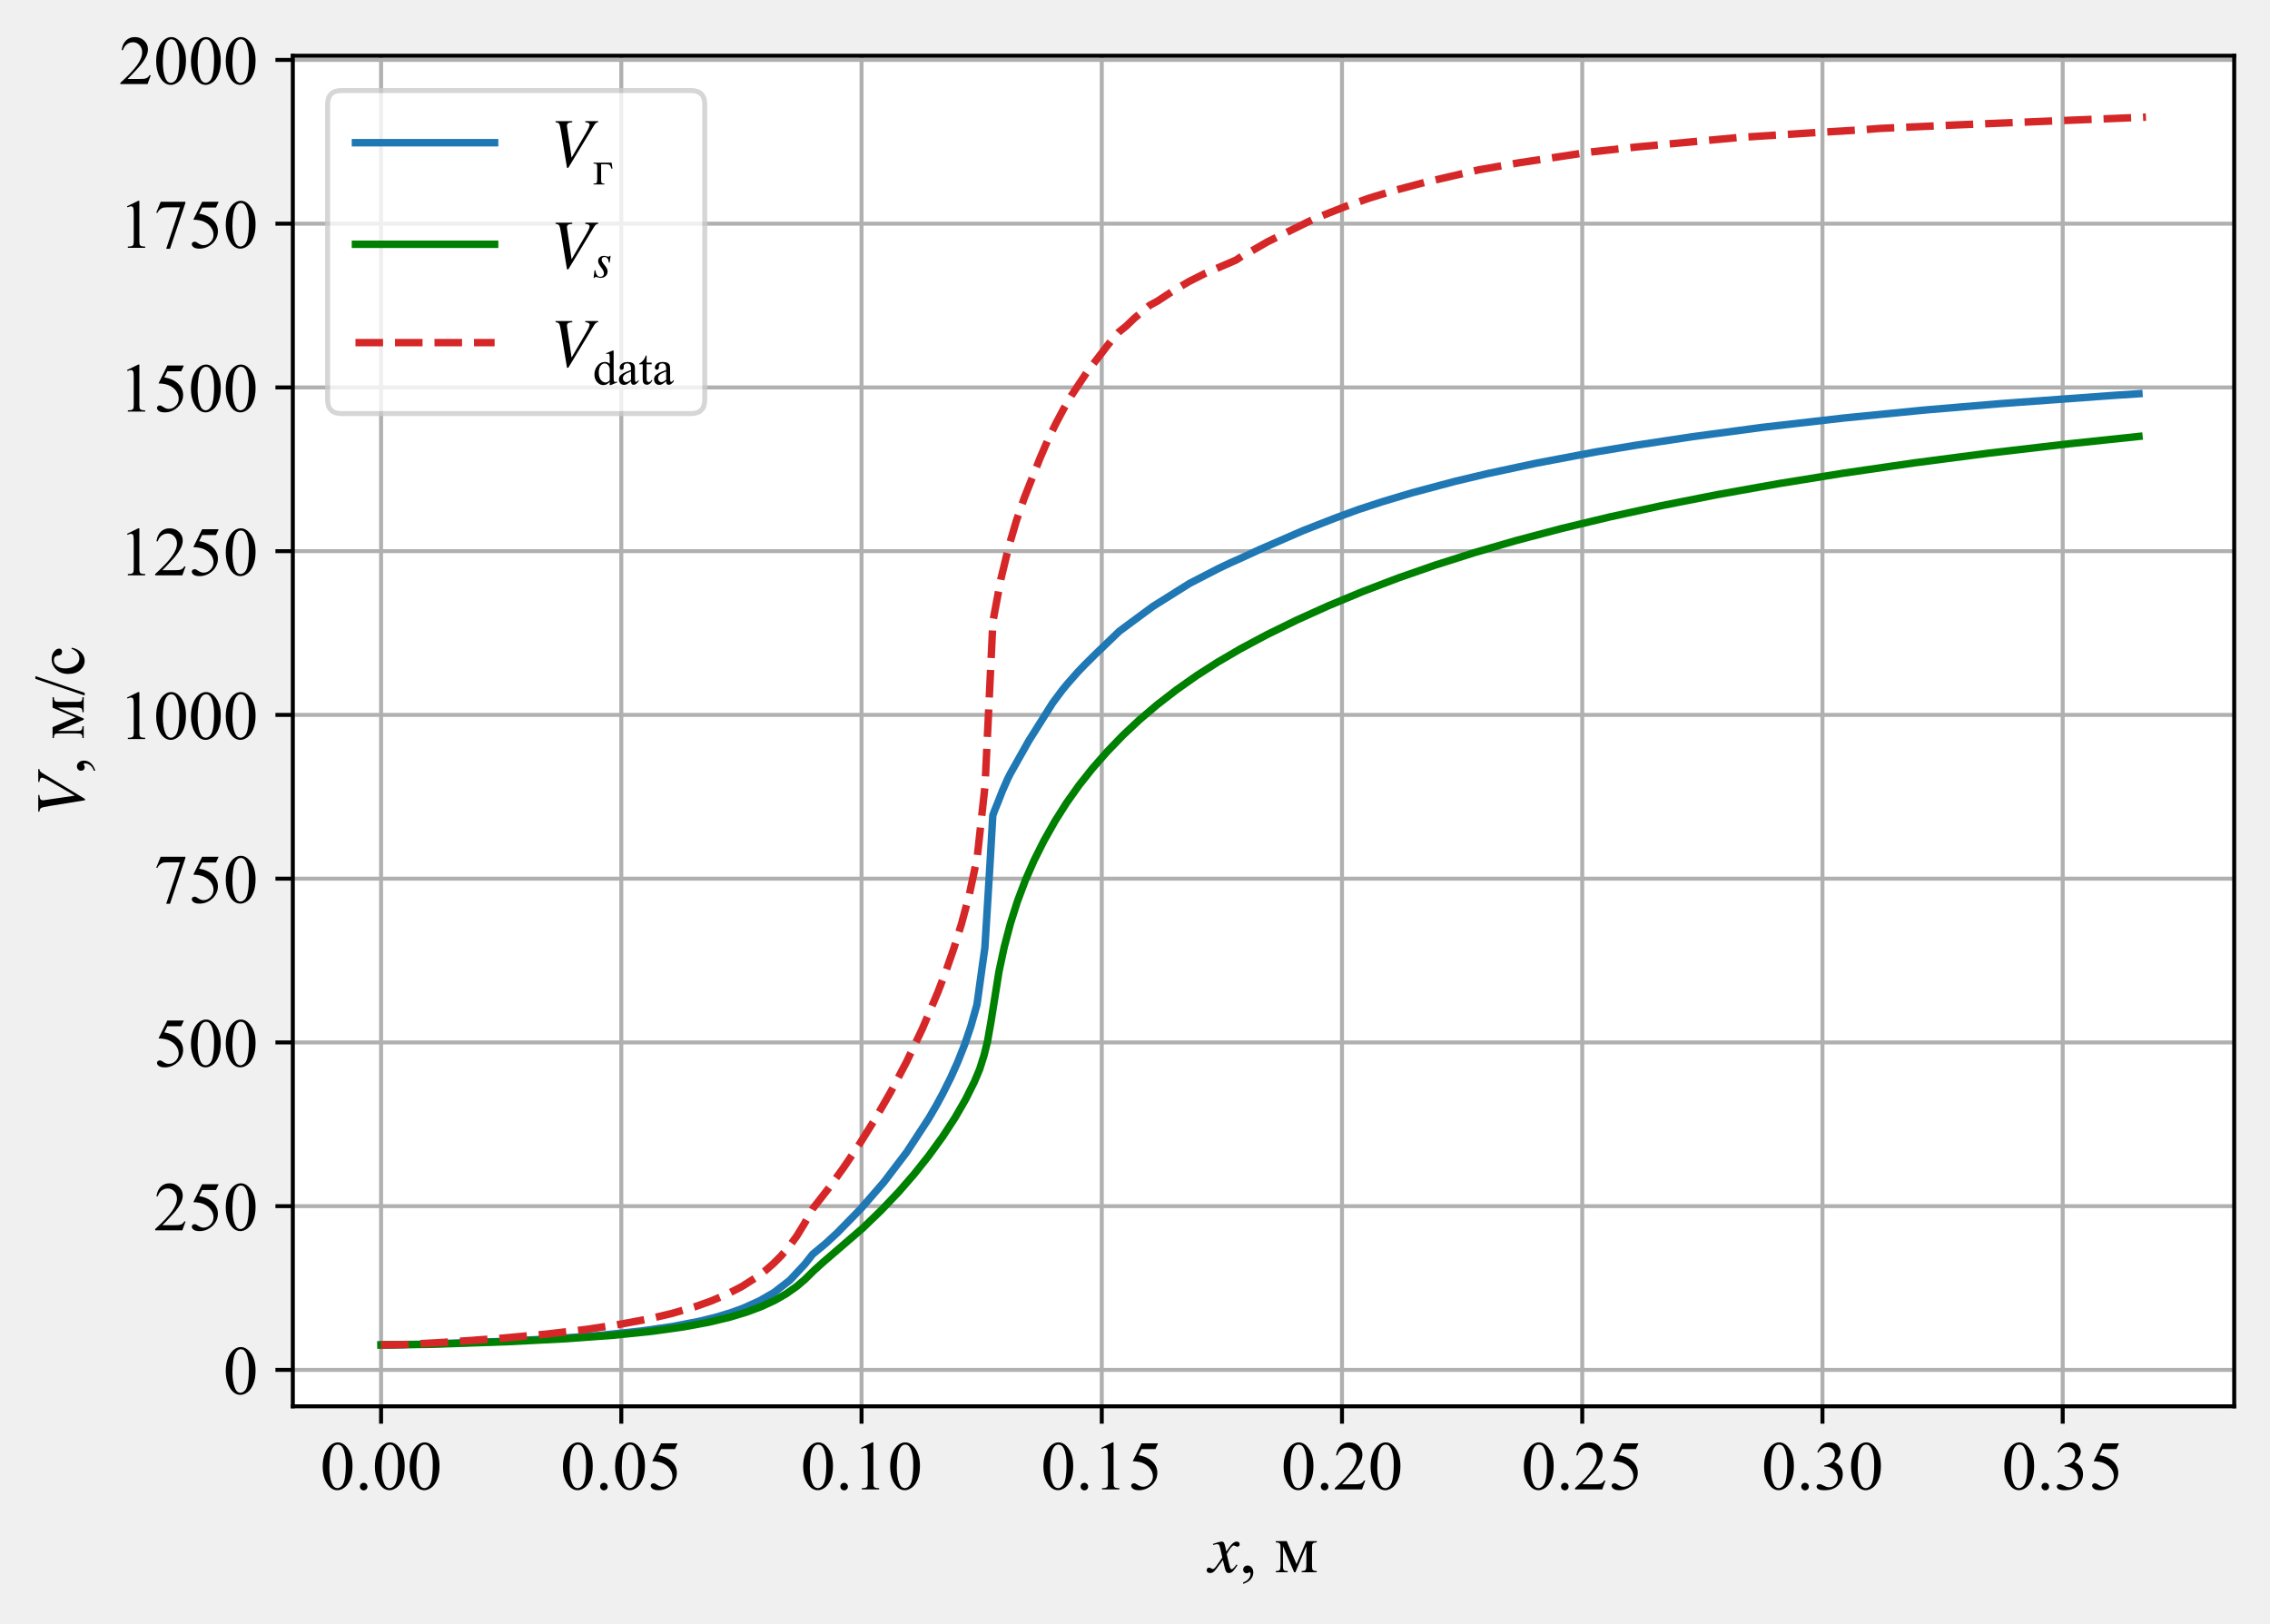
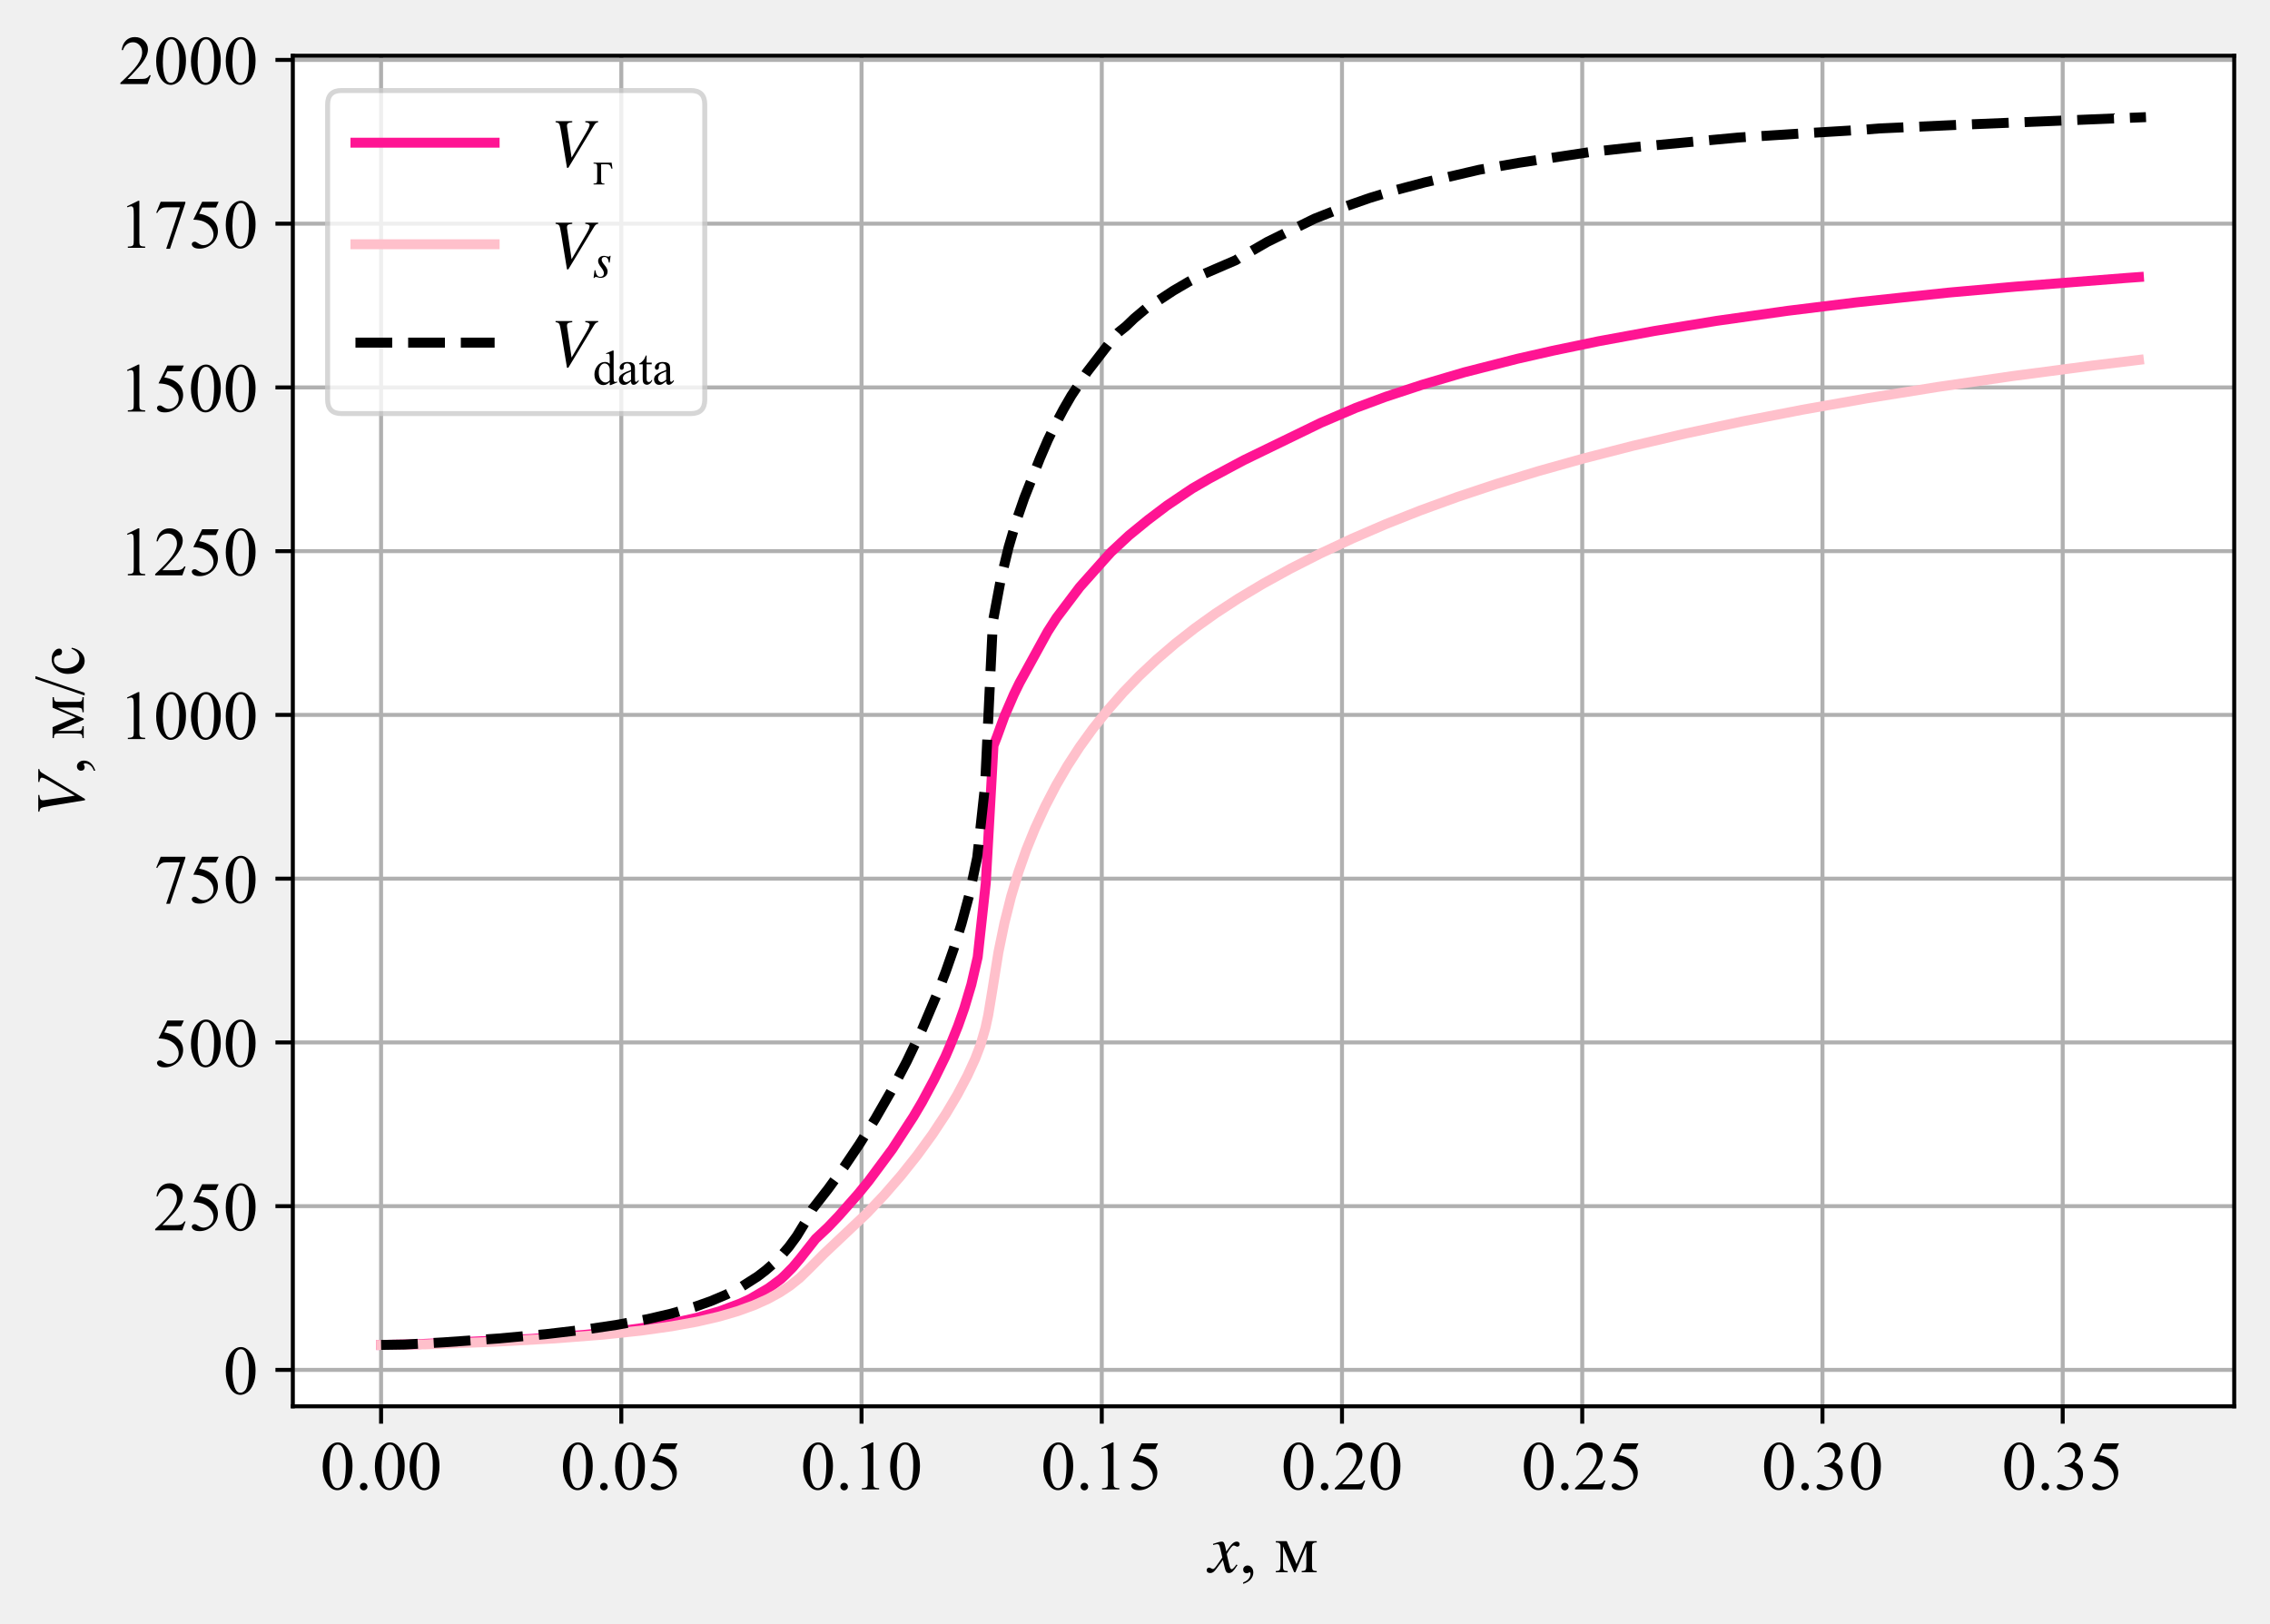
<svg xmlns="http://www.w3.org/2000/svg" xmlns:xlink="http://www.w3.org/1999/xlink" width="456.716pt" height="326.65pt" viewBox="0 0 456.716 326.65" version="1.1">
  <defs>
    <style type="text/css">*{stroke-linejoin: round; stroke-linecap: butt}</style>
  </defs>
  <g id="figure_1">
    <g id="patch_1">
      <path d="M 0 326.65  L 456.716 326.65  L 456.716 0  L 0 0  L 0 326.65  z " style="fill: none" />
    </g>
    <g id="axes_1">
      <g id="patch_2">
        <path d="M 58.916 283.018  L 449.516 283.018  L 449.516 11.218  L 58.916 11.218  z " style="fill: #ffffff" />
      </g>
      <g id="matplotlib.axis_1">
        <g id="xtick_1">
          <g id="line2d_1">
-             <path d="M 76.67 283.018  L 76.67 11.218  " clip-path="url(#p267c240b7f)" style="fill: none; stroke: #b0b0b0; stroke-width: 0.8; stroke-linecap: square" />
+             <path d="M 76.67 283.018  L 76.67 11.218  " clip-path="url(#pcb9aa5aad9)" style="fill: none; stroke: #b0b0b0; stroke-width: 0.8; stroke-linecap: square" />
          </g>
          <g id="line2d_2">
            <defs>
-               <path id="m74c74d6ddd" d="M 0 0  L 0 3.5  " style="stroke: #000000; stroke-width: 0.8" />
-             </defs>
-             <g>
-               <use xlink:href="#m74c74d6ddd" x="76.67" y="283.018" style="stroke: #000000; stroke-width: 0.8" />
+               <path id="m7b0ab61550" d="M 0 0  L 0 3.5  " style="stroke: #000000; stroke-width: 0.8" />
+             </defs>
+             <g>
+               <use xlink:href="#m7b0ab61550" x="76.67" y="283.018" style="stroke: #000000; stroke-width: 0.8" />
            </g>
          </g>
          <g id="text_1">
            <g transform="translate(64.42048 299.7397)scale(0.14 -0.14)">
              <defs>
                <path id="TimesNewRomanPSMT-30" d="M 231 2094  Q 231 2819 450 3342  Q 669 3866 1031 4122  Q 1313 4325 1613 4325  Q 2100 4325 2488 3828  Q 2972 3213 2972 2159  Q 2972 1422 2759 906  Q 2547 391 2217 158  Q 1888 -75 1581 -75  Q 975 -75 572 641  Q 231 1244 231 2094  z M 844 2016  Q 844 1141 1059 588  Q 1238 122 1591 122  Q 1759 122 1940 273  Q 2122 425 2216 781  Q 2359 1319 2359 2297  Q 2359 3022 2209 3506  Q 2097 3866 1919 4016  Q 1791 4119 1609 4119  Q 1397 4119 1231 3928  Q 1006 3669 925 3112  Q 844 2556 844 2016  z " transform="scale(0.015625)" />
                <path id="TimesNewRomanPSMT-2e" d="M 800 606  Q 947 606 1047 504  Q 1147 403 1147 259  Q 1147 116 1045 14  Q 944 -88 800 -88  Q 656 -88 554 14  Q 453 116 453 259  Q 453 406 554 506  Q 656 606 800 606  z " transform="scale(0.015625)" />
              </defs>
              <use xlink:href="#TimesNewRomanPSMT-30" />
              <use xlink:href="#TimesNewRomanPSMT-2e" x="50" />
              <use xlink:href="#TimesNewRomanPSMT-30" x="75" />
              <use xlink:href="#TimesNewRomanPSMT-30" x="125" />
            </g>
          </g>
        </g>
        <g id="xtick_2">
          <g id="line2d_3">
-             <path d="M 125.004 283.018  L 125.004 11.218  " clip-path="url(#p267c240b7f)" style="fill: none; stroke: #b0b0b0; stroke-width: 0.8; stroke-linecap: square" />
+             <path d="M 125.004 283.018  L 125.004 11.218  " clip-path="url(#pcb9aa5aad9)" style="fill: none; stroke: #b0b0b0; stroke-width: 0.8; stroke-linecap: square" />
          </g>
          <g id="line2d_4">
            <g>
-               <use xlink:href="#m74c74d6ddd" x="125.004" y="283.018" style="stroke: #000000; stroke-width: 0.8" />
+               <use xlink:href="#m7b0ab61550" x="125.004" y="283.018" style="stroke: #000000; stroke-width: 0.8" />
            </g>
          </g>
          <g id="text_2">
            <g transform="translate(112.7545 299.7397)scale(0.14 -0.14)">
              <defs>
                <path id="TimesNewRomanPSMT-35" d="M 2778 4238  L 2534 3706  L 1259 3706  L 981 3138  Q 1809 3016 2294 2522  Q 2709 2097 2709 1522  Q 2709 1188 2573 903  Q 2438 619 2231 419  Q 2025 219 1772 97  Q 1413 -75 1034 -75  Q 653 -75 479 54  Q 306 184 306 341  Q 306 428 378 495  Q 450 563 559 563  Q 641 563 702 538  Q 763 513 909 409  Q 1144 247 1384 247  Q 1750 247 2026 523  Q 2303 800 2303 1197  Q 2303 1581 2056 1914  Q 1809 2247 1375 2428  Q 1034 2569 447 2591  L 1259 4238  L 2778 4238  z " transform="scale(0.015625)" />
              </defs>
              <use xlink:href="#TimesNewRomanPSMT-30" />
              <use xlink:href="#TimesNewRomanPSMT-2e" x="50" />
              <use xlink:href="#TimesNewRomanPSMT-30" x="75" />
              <use xlink:href="#TimesNewRomanPSMT-35" x="125" />
            </g>
          </g>
        </g>
        <g id="xtick_3">
          <g id="line2d_5">
-             <path d="M 173.338 283.018  L 173.338 11.218  " clip-path="url(#p267c240b7f)" style="fill: none; stroke: #b0b0b0; stroke-width: 0.8; stroke-linecap: square" />
+             <path d="M 173.338 283.018  L 173.338 11.218  " clip-path="url(#pcb9aa5aad9)" style="fill: none; stroke: #b0b0b0; stroke-width: 0.8; stroke-linecap: square" />
          </g>
          <g id="line2d_6">
            <g>
-               <use xlink:href="#m74c74d6ddd" x="173.338" y="283.018" style="stroke: #000000; stroke-width: 0.8" />
+               <use xlink:href="#m7b0ab61550" x="173.338" y="283.018" style="stroke: #000000; stroke-width: 0.8" />
            </g>
          </g>
          <g id="text_3">
            <g transform="translate(161.0885 299.7397)scale(0.14 -0.14)">
              <defs>
                <path id="TimesNewRomanPSMT-31" d="M 750 3822  L 1781 4325  L 1884 4325  L 1884 747  Q 1884 391 1914 303  Q 1944 216 2037 169  Q 2131 122 2419 116  L 2419 0  L 825 0  L 825 116  Q 1125 122 1212 167  Q 1300 213 1334 289  Q 1369 366 1369 747  L 1369 3034  Q 1369 3497 1338 3628  Q 1316 3728 1258 3775  Q 1200 3822 1119 3822  Q 1003 3822 797 3725  L 750 3822  z " transform="scale(0.015625)" />
              </defs>
              <use xlink:href="#TimesNewRomanPSMT-30" />
              <use xlink:href="#TimesNewRomanPSMT-2e" x="50" />
              <use xlink:href="#TimesNewRomanPSMT-31" x="75" />
              <use xlink:href="#TimesNewRomanPSMT-30" x="125" />
            </g>
          </g>
        </g>
        <g id="xtick_4">
          <g id="line2d_7">
-             <path d="M 221.672 283.018  L 221.672 11.218  " clip-path="url(#p267c240b7f)" style="fill: none; stroke: #b0b0b0; stroke-width: 0.8; stroke-linecap: square" />
+             <path d="M 221.672 283.018  L 221.672 11.218  " clip-path="url(#pcb9aa5aad9)" style="fill: none; stroke: #b0b0b0; stroke-width: 0.8; stroke-linecap: square" />
          </g>
          <g id="line2d_8">
            <g>
-               <use xlink:href="#m74c74d6ddd" x="221.672" y="283.018" style="stroke: #000000; stroke-width: 0.8" />
+               <use xlink:href="#m7b0ab61550" x="221.672" y="283.018" style="stroke: #000000; stroke-width: 0.8" />
            </g>
          </g>
          <g id="text_4">
            <g transform="translate(209.4225 299.7397)scale(0.14 -0.14)">
              <use xlink:href="#TimesNewRomanPSMT-30" />
              <use xlink:href="#TimesNewRomanPSMT-2e" x="50" />
              <use xlink:href="#TimesNewRomanPSMT-31" x="75" />
              <use xlink:href="#TimesNewRomanPSMT-35" x="125" />
            </g>
          </g>
        </g>
        <g id="xtick_5">
          <g id="line2d_9">
-             <path d="M 270.006 283.018  L 270.006 11.218  " clip-path="url(#p267c240b7f)" style="fill: none; stroke: #b0b0b0; stroke-width: 0.8; stroke-linecap: square" />
+             <path d="M 270.006 283.018  L 270.006 11.218  " clip-path="url(#pcb9aa5aad9)" style="fill: none; stroke: #b0b0b0; stroke-width: 0.8; stroke-linecap: square" />
          </g>
          <g id="line2d_10">
            <g>
-               <use xlink:href="#m74c74d6ddd" x="270.006" y="283.018" style="stroke: #000000; stroke-width: 0.8" />
+               <use xlink:href="#m7b0ab61550" x="270.006" y="283.018" style="stroke: #000000; stroke-width: 0.8" />
            </g>
          </g>
          <g id="text_5">
            <g transform="translate(257.7565 299.7397)scale(0.14 -0.14)">
              <defs>
                <path id="TimesNewRomanPSMT-32" d="M 2934 816  L 2638 0  L 138 0  L 138 116  Q 1241 1122 1691 1759  Q 2141 2397 2141 2925  Q 2141 3328 1894 3587  Q 1647 3847 1303 3847  Q 991 3847 742 3664  Q 494 3481 375 3128  L 259 3128  Q 338 3706 661 4015  Q 984 4325 1469 4325  Q 1984 4325 2329 3994  Q 2675 3663 2675 3213  Q 2675 2891 2525 2569  Q 2294 2063 1775 1497  Q 997 647 803 472  L 1909 472  Q 2247 472 2383 497  Q 2519 522 2628 598  Q 2738 675 2819 816  L 2934 816  z " transform="scale(0.015625)" />
              </defs>
              <use xlink:href="#TimesNewRomanPSMT-30" />
              <use xlink:href="#TimesNewRomanPSMT-2e" x="50" />
              <use xlink:href="#TimesNewRomanPSMT-32" x="75" />
              <use xlink:href="#TimesNewRomanPSMT-30" x="125" />
            </g>
          </g>
        </g>
        <g id="xtick_6">
          <g id="line2d_11">
-             <path d="M 318.34 283.018  L 318.34 11.218  " clip-path="url(#p267c240b7f)" style="fill: none; stroke: #b0b0b0; stroke-width: 0.8; stroke-linecap: square" />
+             <path d="M 318.34 283.018  L 318.34 11.218  " clip-path="url(#pcb9aa5aad9)" style="fill: none; stroke: #b0b0b0; stroke-width: 0.8; stroke-linecap: square" />
          </g>
          <g id="line2d_12">
            <g>
-               <use xlink:href="#m74c74d6ddd" x="318.34" y="283.018" style="stroke: #000000; stroke-width: 0.8" />
+               <use xlink:href="#m7b0ab61550" x="318.34" y="283.018" style="stroke: #000000; stroke-width: 0.8" />
            </g>
          </g>
          <g id="text_6">
            <g transform="translate(306.0905 299.7397)scale(0.14 -0.14)">
              <use xlink:href="#TimesNewRomanPSMT-30" />
              <use xlink:href="#TimesNewRomanPSMT-2e" x="50" />
              <use xlink:href="#TimesNewRomanPSMT-32" x="75" />
              <use xlink:href="#TimesNewRomanPSMT-35" x="125" />
            </g>
          </g>
        </g>
        <g id="xtick_7">
          <g id="line2d_13">
-             <path d="M 366.674 283.018  L 366.674 11.218  " clip-path="url(#p267c240b7f)" style="fill: none; stroke: #b0b0b0; stroke-width: 0.8; stroke-linecap: square" />
+             <path d="M 366.674 283.018  L 366.674 11.218  " clip-path="url(#pcb9aa5aad9)" style="fill: none; stroke: #b0b0b0; stroke-width: 0.8; stroke-linecap: square" />
          </g>
          <g id="line2d_14">
            <g>
-               <use xlink:href="#m74c74d6ddd" x="366.674" y="283.018" style="stroke: #000000; stroke-width: 0.8" />
+               <use xlink:href="#m7b0ab61550" x="366.674" y="283.018" style="stroke: #000000; stroke-width: 0.8" />
            </g>
          </g>
          <g id="text_7">
            <g transform="translate(354.4245 299.7397)scale(0.14 -0.14)">
              <defs>
                <path id="TimesNewRomanPSMT-33" d="M 325 3431  Q 506 3859 782 4092  Q 1059 4325 1472 4325  Q 1981 4325 2253 3994  Q 2459 3747 2459 3466  Q 2459 3003 1878 2509  Q 2269 2356 2469 2072  Q 2669 1788 2669 1403  Q 2669 853 2319 450  Q 1863 -75 997 -75  Q 569 -75 414 31  Q 259 138 259 259  Q 259 350 332 419  Q 406 488 509 488  Q 588 488 669 463  Q 722 447 909 348  Q 1097 250 1169 231  Q 1284 197 1416 197  Q 1734 197 1970 444  Q 2206 691 2206 1028  Q 2206 1275 2097 1509  Q 2016 1684 1919 1775  Q 1784 1900 1550 2001  Q 1316 2103 1072 2103  L 972 2103  L 972 2197  Q 1219 2228 1467 2375  Q 1716 2522 1828 2728  Q 1941 2934 1941 3181  Q 1941 3503 1739 3701  Q 1538 3900 1238 3900  Q 753 3900 428 3381  L 325 3431  z " transform="scale(0.015625)" />
              </defs>
              <use xlink:href="#TimesNewRomanPSMT-30" />
              <use xlink:href="#TimesNewRomanPSMT-2e" x="50" />
              <use xlink:href="#TimesNewRomanPSMT-33" x="75" />
              <use xlink:href="#TimesNewRomanPSMT-30" x="125" />
            </g>
          </g>
        </g>
        <g id="xtick_8">
          <g id="line2d_15">
-             <path d="M 415.008 283.018  L 415.008 11.218  " clip-path="url(#p267c240b7f)" style="fill: none; stroke: #b0b0b0; stroke-width: 0.8; stroke-linecap: square" />
+             <path d="M 415.008 283.018  L 415.008 11.218  " clip-path="url(#pcb9aa5aad9)" style="fill: none; stroke: #b0b0b0; stroke-width: 0.8; stroke-linecap: square" />
          </g>
          <g id="line2d_16">
            <g>
-               <use xlink:href="#m74c74d6ddd" x="415.008" y="283.018" style="stroke: #000000; stroke-width: 0.8" />
+               <use xlink:href="#m7b0ab61550" x="415.008" y="283.018" style="stroke: #000000; stroke-width: 0.8" />
            </g>
          </g>
          <g id="text_8">
            <g transform="translate(402.7585 299.7397)scale(0.14 -0.14)">
              <use xlink:href="#TimesNewRomanPSMT-30" />
              <use xlink:href="#TimesNewRomanPSMT-2e" x="50" />
              <use xlink:href="#TimesNewRomanPSMT-33" x="75" />
              <use xlink:href="#TimesNewRomanPSMT-35" x="125" />
            </g>
          </g>
        </g>
        <g id="text_9">
          <g transform="translate(243.1559 316.4557)scale(0.14 -0.14)">
            <defs>
              <path id="STIXGeneral-Italic-78" d="M 1555 2272  L 1632 1907  Q 1971 2426 2179 2624  Q 2387 2822 2598 2822  Q 2714 2822 2787 2755  Q 2861 2688 2861 2585  Q 2861 2483 2800 2419  Q 2739 2355 2643 2355  Q 2586 2355 2490 2409  Q 2394 2464 2310 2464  Q 2125 2464 1683 1690  Q 1683 1606 1734 1402  L 1939 544  Q 2003 282 2131 282  Q 2234 282 2432 538  Q 2451 563 2476 598  Q 2502 634 2521 662  Q 2541 691 2566 717  L 2662 659  Q 2387 230 2227 80  Q 2067 -70 1882 -70  Q 1728 -70 1645 26  Q 1562 122 1504 365  L 1318 1126  L 755 365  Q 557 96 432 13  Q 307 -70 147 -70  Q 0 -70 -86 0  Q -173 70 -173 198  Q -173 294 -112 361  Q -51 429 45 429  Q 122 429 250 358  Q 346 301 416 301  Q 525 301 742 614  L 1267 1357  L 1088 2150  Q 1024 2432 969 2509  Q 915 2586 794 2586  Q 717 2586 544 2541  L 429 2509  L 410 2611  L 480 2637  Q 992 2822 1229 2822  Q 1350 2822 1420 2707  Q 1491 2592 1555 2272  z " transform="scale(0.015625)" />
              <path id="TimesNewRomanPSMT-2c" d="M 344 -1066  L 344 -928  Q 666 -822 842 -598  Q 1019 -375 1019 -125  Q 1019 -66 991 -25  Q 969 3 947 3  Q 913 3 797 -59  Q 741 -88 678 -88  Q 525 -88 434 3  Q 344 94 344 253  Q 344 406 461 515  Q 578 625 747 625  Q 953 625 1114 445  Q 1275 266 1275 -31  Q 1275 -353 1051 -629  Q 828 -906 344 -1066  z " transform="scale(0.015625)" />
              <path id="TimesNewRomanPSMT-20" transform="scale(0.015625)" />
              <path id="TimesNewRomanPSMT-43c" d="M 2050 747  L 2944 2863  L 3909 2863  L 3909 2744  Q 3697 2744 3626 2701  Q 3556 2659 3515 2596  Q 3475 2534 3475 2191  L 3475 672  Q 3475 375 3504 289  Q 3534 203 3626 159  Q 3719 116 3909 116  L 3909 0  L 2525 0  L 2525 116  Q 2781 116 2868 211  Q 2956 306 2956 672  L 2956 2394  L 1944 0  L 1834 0  L 803 2394  L 803 672  Q 803 375 834 289  Q 866 203 956 159  Q 1047 116 1238 116  L 1238 0  L 144 0  L 144 116  Q 422 116 500 217  Q 578 319 578 672  L 578 2191  Q 578 2525 543 2586  Q 509 2647 437 2695  Q 366 2744 144 2744  L 144 2863  L 1150 2863  L 2050 747  z " transform="scale(0.015625)" />
            </defs>
            <use xlink:href="#STIXGeneral-Italic-78" transform="translate(0 0.265625)" />
            <use xlink:href="#TimesNewRomanPSMT-2c" transform="translate(44.39999 0.265625)" />
            <use xlink:href="#TimesNewRomanPSMT-20" transform="translate(69.39999 0.265625)" />
            <use xlink:href="#TimesNewRomanPSMT-43c" transform="translate(94.39999 0.265625)" />
          </g>
        </g>
      </g>
      <g id="matplotlib.axis_2">
        <g id="ytick_1">
          <g id="line2d_17">
-             <path d="M 58.916 275.689  L 449.516 275.689  " clip-path="url(#p267c240b7f)" style="fill: none; stroke: #b0b0b0; stroke-width: 0.8; stroke-linecap: square" />
+             <path d="M 58.916 275.689  L 449.516 275.689  " clip-path="url(#pcb9aa5aad9)" style="fill: none; stroke: #b0b0b0; stroke-width: 0.8; stroke-linecap: square" />
          </g>
          <g id="line2d_18">
            <defs>
-               <path id="md7ab4c44ca" d="M 0 0  L -3.5 0  " style="stroke: #000000; stroke-width: 0.8" />
-             </defs>
-             <g>
-               <use xlink:href="#md7ab4c44ca" x="58.916" y="275.689" style="stroke: #000000; stroke-width: 0.8" />
+               <path id="m62d04f4d00" d="M 0 0  L -3.5 0  " style="stroke: #000000; stroke-width: 0.8" />
+             </defs>
+             <g>
+               <use xlink:href="#m62d04f4d00" x="58.916" y="275.689" style="stroke: #000000; stroke-width: 0.8" />
            </g>
          </g>
          <g id="text_10">
            <g transform="translate(44.91594 280.5498)scale(0.14 -0.14)">
              <use xlink:href="#TimesNewRomanPSMT-30" />
            </g>
          </g>
        </g>
        <g id="ytick_2">
          <g id="line2d_19">
-             <path d="M 58.916 242.736  L 449.516 242.736  " clip-path="url(#p267c240b7f)" style="fill: none; stroke: #b0b0b0; stroke-width: 0.8; stroke-linecap: square" />
+             <path d="M 58.916 242.736  L 449.516 242.736  " clip-path="url(#pcb9aa5aad9)" style="fill: none; stroke: #b0b0b0; stroke-width: 0.8; stroke-linecap: square" />
          </g>
          <g id="line2d_20">
            <g>
-               <use xlink:href="#md7ab4c44ca" x="58.916" y="242.736" style="stroke: #000000; stroke-width: 0.8" />
+               <use xlink:href="#m62d04f4d00" x="58.916" y="242.736" style="stroke: #000000; stroke-width: 0.8" />
            </g>
          </g>
          <g id="text_11">
            <g transform="translate(30.91594 247.5962)scale(0.14 -0.14)">
              <use xlink:href="#TimesNewRomanPSMT-32" />
              <use xlink:href="#TimesNewRomanPSMT-35" x="50" />
              <use xlink:href="#TimesNewRomanPSMT-30" x="100" />
            </g>
          </g>
        </g>
        <g id="ytick_3">
          <g id="line2d_21">
-             <path d="M 58.916 209.782  L 449.516 209.782  " clip-path="url(#p267c240b7f)" style="fill: none; stroke: #b0b0b0; stroke-width: 0.8; stroke-linecap: square" />
+             <path d="M 58.916 209.782  L 449.516 209.782  " clip-path="url(#pcb9aa5aad9)" style="fill: none; stroke: #b0b0b0; stroke-width: 0.8; stroke-linecap: square" />
          </g>
          <g id="line2d_22">
            <g>
-               <use xlink:href="#md7ab4c44ca" x="58.916" y="209.782" style="stroke: #000000; stroke-width: 0.8" />
+               <use xlink:href="#m62d04f4d00" x="58.916" y="209.782" style="stroke: #000000; stroke-width: 0.8" />
            </g>
          </g>
          <g id="text_12">
            <g transform="translate(30.91594 214.6426)scale(0.14 -0.14)">
              <use xlink:href="#TimesNewRomanPSMT-35" />
              <use xlink:href="#TimesNewRomanPSMT-30" x="50" />
              <use xlink:href="#TimesNewRomanPSMT-30" x="100" />
            </g>
          </g>
        </g>
        <g id="ytick_4">
          <g id="line2d_23">
-             <path d="M 58.916 176.828  L 449.516 176.828  " clip-path="url(#p267c240b7f)" style="fill: none; stroke: #b0b0b0; stroke-width: 0.8; stroke-linecap: square" />
+             <path d="M 58.916 176.828  L 449.516 176.828  " clip-path="url(#pcb9aa5aad9)" style="fill: none; stroke: #b0b0b0; stroke-width: 0.8; stroke-linecap: square" />
          </g>
          <g id="line2d_24">
            <g>
-               <use xlink:href="#md7ab4c44ca" x="58.916" y="176.828" style="stroke: #000000; stroke-width: 0.8" />
+               <use xlink:href="#m62d04f4d00" x="58.916" y="176.828" style="stroke: #000000; stroke-width: 0.8" />
            </g>
          </g>
          <g id="text_13">
            <g transform="translate(30.91594 181.6891)scale(0.14 -0.14)">
              <defs>
                <path id="TimesNewRomanPSMT-37" d="M 644 4238  L 2916 4238  L 2916 4119  L 1503 -88  L 1153 -88  L 2419 3728  L 1253 3728  Q 900 3728 750 3644  Q 488 3500 328 3200  L 238 3234  L 644 4238  z " transform="scale(0.015625)" />
              </defs>
              <use xlink:href="#TimesNewRomanPSMT-37" />
              <use xlink:href="#TimesNewRomanPSMT-35" x="50" />
              <use xlink:href="#TimesNewRomanPSMT-30" x="100" />
            </g>
          </g>
        </g>
        <g id="ytick_5">
          <g id="line2d_25">
-             <path d="M 58.916 143.875  L 449.516 143.875  " clip-path="url(#p267c240b7f)" style="fill: none; stroke: #b0b0b0; stroke-width: 0.8; stroke-linecap: square" />
+             <path d="M 58.916 143.875  L 449.516 143.875  " clip-path="url(#pcb9aa5aad9)" style="fill: none; stroke: #b0b0b0; stroke-width: 0.8; stroke-linecap: square" />
          </g>
          <g id="line2d_26">
            <g>
-               <use xlink:href="#md7ab4c44ca" x="58.916" y="143.875" style="stroke: #000000; stroke-width: 0.8" />
+               <use xlink:href="#m62d04f4d00" x="58.916" y="143.875" style="stroke: #000000; stroke-width: 0.8" />
            </g>
          </g>
          <g id="text_14">
            <g transform="translate(23.91594 148.7355)scale(0.14 -0.14)">
              <use xlink:href="#TimesNewRomanPSMT-31" />
              <use xlink:href="#TimesNewRomanPSMT-30" x="50" />
              <use xlink:href="#TimesNewRomanPSMT-30" x="100" />
              <use xlink:href="#TimesNewRomanPSMT-30" x="150" />
            </g>
          </g>
        </g>
        <g id="ytick_6">
          <g id="line2d_27">
-             <path d="M 58.916 110.921  L 449.516 110.921  " clip-path="url(#p267c240b7f)" style="fill: none; stroke: #b0b0b0; stroke-width: 0.8; stroke-linecap: square" />
+             <path d="M 58.916 110.921  L 449.516 110.921  " clip-path="url(#pcb9aa5aad9)" style="fill: none; stroke: #b0b0b0; stroke-width: 0.8; stroke-linecap: square" />
          </g>
          <g id="line2d_28">
            <g>
-               <use xlink:href="#md7ab4c44ca" x="58.916" y="110.921" style="stroke: #000000; stroke-width: 0.8" />
+               <use xlink:href="#m62d04f4d00" x="58.916" y="110.921" style="stroke: #000000; stroke-width: 0.8" />
            </g>
          </g>
          <g id="text_15">
            <g transform="translate(23.91594 115.7819)scale(0.14 -0.14)">
              <use xlink:href="#TimesNewRomanPSMT-31" />
              <use xlink:href="#TimesNewRomanPSMT-32" x="50" />
              <use xlink:href="#TimesNewRomanPSMT-35" x="100" />
              <use xlink:href="#TimesNewRomanPSMT-30" x="150" />
            </g>
          </g>
        </g>
        <g id="ytick_7">
          <g id="line2d_29">
-             <path d="M 58.916 77.968  L 449.516 77.968  " clip-path="url(#p267c240b7f)" style="fill: none; stroke: #b0b0b0; stroke-width: 0.8; stroke-linecap: square" />
+             <path d="M 58.916 77.968  L 449.516 77.968  " clip-path="url(#pcb9aa5aad9)" style="fill: none; stroke: #b0b0b0; stroke-width: 0.8; stroke-linecap: square" />
          </g>
          <g id="line2d_30">
            <g>
-               <use xlink:href="#md7ab4c44ca" x="58.916" y="77.968" style="stroke: #000000; stroke-width: 0.8" />
+               <use xlink:href="#m62d04f4d00" x="58.916" y="77.968" style="stroke: #000000; stroke-width: 0.8" />
            </g>
          </g>
          <g id="text_16">
            <g transform="translate(23.91594 82.82838)scale(0.14 -0.14)">
              <use xlink:href="#TimesNewRomanPSMT-31" />
              <use xlink:href="#TimesNewRomanPSMT-35" x="50" />
              <use xlink:href="#TimesNewRomanPSMT-30" x="100" />
              <use xlink:href="#TimesNewRomanPSMT-30" x="150" />
            </g>
          </g>
        </g>
        <g id="ytick_8">
          <g id="line2d_31">
-             <path d="M 58.916 45.014  L 449.516 45.014  " clip-path="url(#p267c240b7f)" style="fill: none; stroke: #b0b0b0; stroke-width: 0.8; stroke-linecap: square" />
+             <path d="M 58.916 45.014  L 449.516 45.014  " clip-path="url(#pcb9aa5aad9)" style="fill: none; stroke: #b0b0b0; stroke-width: 0.8; stroke-linecap: square" />
          </g>
          <g id="line2d_32">
            <g>
-               <use xlink:href="#md7ab4c44ca" x="58.916" y="45.014" style="stroke: #000000; stroke-width: 0.8" />
+               <use xlink:href="#m62d04f4d00" x="58.916" y="45.014" style="stroke: #000000; stroke-width: 0.8" />
            </g>
          </g>
          <g id="text_17">
            <g transform="translate(23.91594 49.87481)scale(0.14 -0.14)">
              <use xlink:href="#TimesNewRomanPSMT-31" />
              <use xlink:href="#TimesNewRomanPSMT-37" x="50" />
              <use xlink:href="#TimesNewRomanPSMT-35" x="100" />
              <use xlink:href="#TimesNewRomanPSMT-30" x="150" />
            </g>
          </g>
        </g>
        <g id="ytick_9">
          <g id="line2d_33">
-             <path d="M 58.916 12.061  L 449.516 12.061  " clip-path="url(#p267c240b7f)" style="fill: none; stroke: #b0b0b0; stroke-width: 0.8; stroke-linecap: square" />
+             <path d="M 58.916 12.061  L 449.516 12.061  " clip-path="url(#pcb9aa5aad9)" style="fill: none; stroke: #b0b0b0; stroke-width: 0.8; stroke-linecap: square" />
          </g>
          <g id="line2d_34">
            <g>
-               <use xlink:href="#md7ab4c44ca" x="58.916" y="12.061" style="stroke: #000000; stroke-width: 0.8" />
+               <use xlink:href="#m62d04f4d00" x="58.916" y="12.061" style="stroke: #000000; stroke-width: 0.8" />
            </g>
          </g>
          <g id="text_18">
            <g transform="translate(23.91594 16.92125)scale(0.14 -0.14)">
              <use xlink:href="#TimesNewRomanPSMT-32" />
              <use xlink:href="#TimesNewRomanPSMT-30" x="50" />
              <use xlink:href="#TimesNewRomanPSMT-30" x="100" />
              <use xlink:href="#TimesNewRomanPSMT-30" x="150" />
            </g>
          </g>
        </g>
        <g id="text_19">
          <g transform="translate(16.92125 164.4085)rotate(-90)scale(0.14 -0.14)">
            <defs>
              <path id="STIXGeneral-Italic-56" d="M 4403 4179  L 4403 4077  Q 4198 4070 4045 3821  L 1658 -115  L 1536 -115  L 1011 3104  Q 902 3776 828 3910  Q 755 4045 486 4077  L 486 4179  L 2022 4179  L 2022 4077  Q 1722 4045 1629 3981  Q 1536 3917 1536 3750  Q 1536 3686 1542 3654  L 1958 819  L 3302 3123  Q 3616 3661 3616 3859  Q 3616 4032 3219 4077  L 3219 4179  L 4403 4179  z " transform="scale(0.015625)" />
              <path id="TimesNewRomanPSMT-2f" d="M 1794 4444  L 259 -88  L 9 -88  L 1544 4444  L 1794 4444  z " transform="scale(0.015625)" />
              <path id="TimesNewRomanPSMT-441" d="M 2631 1088  Q 2516 522 2178 217  Q 1841 -88 1431 -88  Q 944 -88 581 321  Q 219 731 219 1428  Q 219 2103 620 2525  Q 1022 2947 1584 2947  Q 2006 2947 2278 2723  Q 2550 2500 2550 2259  Q 2550 2141 2473 2067  Q 2397 1994 2259 1994  Q 2075 1994 1981 2113  Q 1928 2178 1911 2362  Q 1894 2547 1784 2644  Q 1675 2738 1481 2738  Q 1169 2738 978 2506  Q 725 2200 725 1697  Q 725 1184 976 792  Q 1228 400 1656 400  Q 1963 400 2206 609  Q 2378 753 2541 1131  L 2631 1088  z " transform="scale(0.015625)" />
            </defs>
            <use xlink:href="#STIXGeneral-Italic-56" transform="translate(0 0.5625)" />
            <use xlink:href="#TimesNewRomanPSMT-2c" transform="translate(61.09999 0.5625)" />
            <use xlink:href="#TimesNewRomanPSMT-20" transform="translate(86.09999 0.5625)" />
            <use xlink:href="#TimesNewRomanPSMT-43c" transform="translate(111.1 0.5625)" />
            <use xlink:href="#TimesNewRomanPSMT-2f" transform="translate(174.3812 0.5625)" />
            <use xlink:href="#TimesNewRomanPSMT-441" transform="translate(202.1644 0.5625)" />
          </g>
        </g>
      </g>
      <g id="line2d_35">
-         <path d="M 76.67 270.663  L 84.628 270.528  L 101.251 269.947  L 112.568 269.342  L 121.057 268.7  L 129.191 267.842  L 135.38 266.944  L 140.862 265.872  L 144.399 264.988  L 147.228 264.114  L 149.527 263.277  L 152.887 261.753  L 155.717 260.12  L 158.9 257.658  L 161.906 254.438  L 163.497 252.422  L 166.15 250.223  L 168.449 248.101  L 173.223 243.219  L 177.821 237.92  L 182.419 231.883  L 186.84 225.121  L 188.431 222.392  L 189.669 220.096  L 191.261 216.916  L 192.675 213.766  L 194.09 210.192  L 195.328 206.549  L 196.566 202.151  L 197.627 194.469  L 198.157 190.702  L 199.218 173.278  L 199.749 164.095  L 200.103 163.123  L 200.81 161.388  L 201.694 159.126  L 202.755 156.726  L 203.286 155.671  L 206.999 149.07  L 211.774 141.491  L 213.719 138.88  L 214.78 137.592  L 216.902 135.183  L 218.317 133.717  L 220.439 131.612  L 225.213 127.027  L 231.933 122.06  L 239.36 117.399  L 245.196 114.391  L 247.495 113.297  L 249.794 112.273  L 253.331 110.637  L 262.172 106.787  L 268.538 104.297  L 273.313 102.541  L 278.088 100.978  L 284.1 99.175  L 292.765 96.863  L 299.308 95.31  L 309.034 93.224  L 321.059 90.95  L 328.84 89.652  L 340.511 87.883  L 354.481 86.012  L 371.104 84.109  L 387.019 82.534  L 402.404 81.237  L 425.216 79.574  L 430.344 79.235  L 430.344 79.235  " clip-path="url(#p267c240b7f)" style="fill: none; stroke: #1f77b4; stroke-width: 1.5; stroke-linecap: square" />
+         <path d="M 76.67 270.663  L 83.815 270.525  L 106.945 269.451  L 117.343 268.66  L 124.346 267.934  L 131.419 266.957  L 136.088 266.117  L 140.12 265.216  L 144.788 263.886  L 148.961 262.318  L 150.942 261.406  L 154.62 259.251  L 157.096 257.414  L 157.945 256.617  L 159.501 255.046  L 160.916 253.361  L 164.099 249.311  L 166.574 246.99  L 168.767 244.685  L 172.658 240.273  L 174.78 237.668  L 179.519 231.277  L 183.763 224.751  L 185.531 221.756  L 187.936 217.267  L 190.2 212.646  L 191.119 210.513  L 192.746 206.473  L 194.019 202.87  L 195.434 198.129  L 196.707 192.62  L 198.334 177.752  L 199.89 150.065  L 200.598 148.233  L 202.083 144.148  L 203.993 139.733  L 205.125 137.419  L 210.784 127.116  L 212.552 124.359  L 217.22 118.173  L 221.465 113.404  L 223.516 111.127  L 227.123 107.767  L 230.943 104.648  L 234.763 101.757  L 239.856 98.325  L 243.322 96.316  L 248.273 93.663  L 250.324 92.573  L 265.744 85.088  L 272.818 82.068  L 278.76 79.862  L 286.045 77.46  L 294.534 74.95  L 305.285 72.206  L 312.429 70.582  L 321.625 68.674  L 332.872 66.61  L 345.392 64.569  L 359.68 62.548  L 373.473 60.853  L 391.935 58.897  L 405.587 57.68  L 427.727 55.946  L 430.344 55.758  L 430.344 55.758  " clip-path="url(#pcb9aa5aad9)" style="fill: none; stroke: #ff1493; stroke-width: 2; stroke-linecap: square" />
      </g>
      <g id="line2d_36">
-         <path d="M 76.67 270.664  L 86.043 270.552  L 101.958 270.02  L 113.983 269.408  L 123.532 268.705  L 131.136 267.925  L 137.326 267.065  L 142.454 266.124  L 146.698 265.117  L 150.235 264.051  L 153.241 262.92  L 155.893 261.686  L 158.192 260.365  L 160.314 258.872  L 161.906 257.516  L 163.851 255.601  L 165.796 253.863  L 173.577 247.159  L 177.291 243.574  L 180.827 239.847  L 183.834 236.395  L 186.84 232.631  L 189.669 228.733  L 192.145 224.94  L 194.267 221.265  L 196.035 217.717  L 197.096 215.194  L 197.981 212.396  L 198.688 209.567  L 199.395 205.523  L 200.987 195.541  L 202.048 190.581  L 203.286 185.869  L 204.7 181.403  L 206.292 177.165  L 208.06 173.137  L 210.005 169.25  L 212.304 165.174  L 214.603 161.551  L 217.079 158.063  L 219.732 154.714  L 222.738 151.289  L 225.921 147.985  L 229.281 144.833  L 232.817 141.829  L 236.708 138.823  L 240.775 135.958  L 245.019 133.239  L 249.617 130.552  L 254.922 127.72  L 260.935 124.772  L 267.301 121.899  L 274.197 119.033  L 281.271 116.336  L 288.698 113.746  L 296.656 111.213  L 305.144 108.751  L 314.162 106.369  L 323.888 104.032  L 334.322 101.756  L 345.639 99.518  L 357.841 97.333  L 370.927 95.219  L 385.074 93.16  L 400.105 91.197  L 416.374 89.299  L 430.344 87.827  L 430.344 87.827  " clip-path="url(#p267c240b7f)" style="fill: none; stroke: #008000; stroke-width: 1.5; stroke-linecap: square" />
+         <path d="M 76.67 270.664  L 85.654 270.552  L 99.659 270.017  L 111.755 269.347  L 121.233 268.607  L 128.943 267.787  L 135.168 266.91  L 140.261 265.982  L 144.717 264.949  L 148.396 263.875  L 151.649 262.696  L 154.479 261.429  L 156.954 260.066  L 159.006 258.701  L 160.916 257.162  L 162.825 255.301  L 165.726 252.379  L 174.426 244.159  L 177.892 240.486  L 181.287 236.576  L 184.541 232.49  L 187.583 228.307  L 190.341 224.126  L 192.605 220.322  L 194.656 216.441  L 196.212 213.054  L 197.273 210.285  L 198.264 206.885  L 198.829 204.284  L 199.607 199.565  L 200.881 191.63  L 202.083 185.776  L 203.427 180.425  L 204.913 175.481  L 206.469 171.059  L 208.237 166.707  L 210.288 162.263  L 212.481 158.039  L 214.745 154.145  L 217.22 150.327  L 219.838 146.701  L 222.808 142.978  L 225.992 139.346  L 229.245 135.982  L 232.711 132.726  L 236.46 129.513  L 240.421 126.41  L 244.595 123.425  L 249.122 120.467  L 254.144 117.465  L 259.661 114.43  L 265.603 111.414  L 272.04 108.402  L 278.76 105.503  L 285.762 102.727  L 293.19 100.026  L 301.112 97.383  L 309.6 94.787  L 318.796 92.214  L 328.557 89.715  L 339.096 87.251  L 350.485 84.822  L 362.651 82.457  L 375.737 80.143  L 389.813 77.881  L 404.88 75.688  L 421.219 73.538  L 430.344 72.428  L 430.344 72.428  " clip-path="url(#pcb9aa5aad9)" style="fill: none; stroke: #ffc0cb; stroke-width: 2; stroke-linecap: square" />
      </g>
      <g id="line2d_37">
-         <path d="M 76.67 270.663  L 81.405 270.587  L 89.296 270.142  L 100.343 269.363  L 109.812 268.498  L 117.703 267.572  L 124.016 266.639  L 130.329 265.464  L 135.063 264.36  L 139.798 262.986  L 142.954 261.868  L 146.11 260.533  L 149.267 258.91  L 152.423 256.893  L 154.001 255.689  L 155.58 254.317  L 157.158 252.74  L 158.736 250.907  L 160.314 248.747  L 161.892 246.164  L 163.47 243.309  L 166.627 239.254  L 169.783 234.904  L 172.94 230.218  L 176.096 225.16  L 179.252 219.669  L 182.409 213.669  L 185.565 207.054  L 188.721 199.615  L 190.3 195.48  L 191.878 190.956  L 193.456 185.894  L 195.034 180.015  L 196.612 172.539  L 198.19 158.098  L 199.769 125.071  L 201.347 116.646  L 202.925 110.136  L 204.503 104.767  L 206.081 100.204  L 209.238 92.232  L 210.816 88.564  L 212.394 85.323  L 213.972 82.345  L 215.55 79.619  L 218.707 74.868  L 223.441 68.727  L 225.02 66.891  L 226.598 65.616  L 228.176 64.093  L 231.332 61.435  L 232.91 60.585  L 236.067 58.506  L 239.223 56.657  L 242.38 55.063  L 248.692 52.337  L 250.27 51.272  L 251.849 50.497  L 255.005 48.67  L 264.474 44.008  L 270.787 41.52  L 275.521 39.86  L 280.256 38.407  L 286.569 36.728  L 297.616 34.162  L 305.507 32.778  L 319.71 30.628  L 329.18 29.587  L 349.696 27.68  L 363.9 26.77  L 374.947 26.108  L 378.103 25.852  L 393.885 25.129  L 431.761 23.573  L 431.761 23.573  " clip-path="url(#p267c240b7f)" style="fill: none; stroke-dasharray: 5.55,2.4; stroke-dashoffset: 0; stroke: #d62728; stroke-width: 1.5" />
+         <path d="M 76.67 270.663  L 81.405 270.587  L 89.296 270.142  L 100.343 269.363  L 109.812 268.498  L 117.703 267.572  L 124.016 266.639  L 130.329 265.464  L 135.063 264.36  L 139.798 262.986  L 142.954 261.868  L 146.11 260.533  L 149.267 258.91  L 152.423 256.893  L 154.001 255.689  L 155.58 254.317  L 157.158 252.74  L 158.736 250.907  L 160.314 248.747  L 161.892 246.164  L 163.47 243.309  L 166.627 239.254  L 169.783 234.904  L 172.94 230.218  L 176.096 225.16  L 179.252 219.669  L 182.409 213.669  L 185.565 207.054  L 188.721 199.615  L 190.3 195.48  L 191.878 190.956  L 193.456 185.894  L 195.034 180.015  L 196.612 172.539  L 198.19 158.098  L 199.769 125.071  L 201.347 116.646  L 202.925 110.136  L 204.503 104.767  L 206.081 100.204  L 209.238 92.232  L 210.816 88.564  L 212.394 85.323  L 213.972 82.345  L 215.55 79.619  L 218.707 74.868  L 223.441 68.727  L 225.02 66.891  L 226.598 65.616  L 228.176 64.093  L 231.332 61.435  L 232.91 60.585  L 236.067 58.506  L 239.223 56.657  L 242.38 55.063  L 248.692 52.337  L 250.27 51.272  L 251.849 50.497  L 255.005 48.67  L 264.474 44.008  L 270.787 41.52  L 275.521 39.86  L 280.256 38.407  L 286.569 36.728  L 297.616 34.162  L 305.507 32.778  L 319.71 30.628  L 329.18 29.587  L 349.696 27.68  L 363.9 26.77  L 374.947 26.108  L 378.103 25.852  L 393.885 25.129  L 431.761 23.573  L 431.761 23.573  " clip-path="url(#pcb9aa5aad9)" style="fill: none; stroke-dasharray: 7.4,3.2; stroke-dashoffset: 0; stroke: #000000; stroke-width: 2" />
      </g>
      <g id="patch_3">
        <path d="M 58.916 283.018  L 58.916 11.218  " style="fill: none; stroke: #000000; stroke-width: 0.8; stroke-linejoin: miter; stroke-linecap: square" />
      </g>
      <g id="patch_4">
        <path d="M 449.516 283.018  L 449.516 11.218  " style="fill: none; stroke: #000000; stroke-width: 0.8; stroke-linejoin: miter; stroke-linecap: square" />
      </g>
      <g id="patch_5">
        <path d="M 58.916 283.018  L 449.516 283.018  " style="fill: none; stroke: #000000; stroke-width: 0.8; stroke-linejoin: miter; stroke-linecap: square" />
      </g>
      <g id="patch_6">
        <path d="M 58.916 11.218  L 449.516 11.218  " style="fill: none; stroke: #000000; stroke-width: 0.8; stroke-linejoin: miter; stroke-linecap: square" />
      </g>
      <g id="legend_1">
        <g id="patch_7">
          <path d="M 68.716 83.233  L 138.996 83.233  Q 141.796 83.233 141.796 80.433  L 141.796 21.018  Q 141.796 18.218 138.996 18.218  L 68.716 18.218  Q 65.916 18.218 65.916 21.018  L 65.916 80.433  Q 65.916 83.233 68.716 83.233  z " style="fill: #ffffff; opacity: 0.8; stroke: #cccccc; stroke-linejoin: miter" />
        </g>
        <g id="line2d_38">
-           <path d="M 71.516 28.718  L 85.516 28.718  L 99.516 28.718  " style="fill: none; stroke: #1f77b4; stroke-width: 1.5; stroke-linecap: square" />
+           <path d="M 71.516 28.718  L 85.516 28.718  L 99.516 28.718  " style="fill: none; stroke: #ff1493; stroke-width: 2; stroke-linecap: square" />
        </g>
        <g id="text_20">
          <g transform="translate(110.7159 33.61849)scale(0.14 -0.14)">
            <defs>
              <path id="TimesNewRomanPSMT-433" d="M 2469 2863  L 2584 2081  L 2447 2081  Q 2328 2469 2208 2564  Q 2088 2659 1700 2659  L 1094 2659  L 1094 672  Q 1094 341 1128 277  Q 1163 213 1236 164  Q 1309 116 1528 116  L 1528 0  L 97 0  L 97 116  Q 403 122 490 211  Q 578 300 578 672  L 578 2191  Q 578 2494 543 2580  Q 509 2666 423 2703  Q 338 2741 97 2744  L 97 2863  L 2469 2863  z " transform="scale(0.015625)" />
            </defs>
            <use xlink:href="#STIXGeneral-Italic-56" transform="translate(0 0.703125)" />
            <use xlink:href="#TimesNewRomanPSMT-433" transform="translate(61.09999 -25.05937)scale(0.7)" />
          </g>
        </g>
        <g id="line2d_39">
-           <path d="M 71.516 49.158  L 85.516 49.158  L 99.516 49.158  " style="fill: none; stroke: #008000; stroke-width: 1.5; stroke-linecap: square" />
+           <path d="M 71.516 49.158  L 85.516 49.158  L 99.516 49.158  " style="fill: none; stroke: #ffc0cb; stroke-width: 2; stroke-linecap: square" />
        </g>
        <g id="text_21">
          <g transform="translate(110.7159 54.05849)scale(0.14 -0.14)">
            <defs>
              <path id="STIXGeneral-Italic-73" d="M 2342 2829  L 2214 1933  L 2112 1933  Q 2022 2675 1542 2675  Q 1370 2675 1267 2579  Q 1165 2483 1165 2310  Q 1165 2067 1510 1658  Q 1946 1152 1946 787  Q 1946 397 1686 163  Q 1427 -70 1024 -70  Q 838 -70 672 -6  Q 538 51 390 51  Q 262 51 205 -83  L 102 -83  L 230 934  L 333 934  Q 461 64 973 64  Q 1203 64 1331 192  Q 1459 320 1459 557  Q 1459 845 1101 1293  Q 698 1798 698 2131  Q 698 2451 909 2636  Q 1120 2822 1472 2822  Q 1600 2822 1830 2758  Q 1971 2714 2061 2714  Q 2189 2714 2253 2829  L 2342 2829  z " transform="scale(0.015625)" />
            </defs>
            <use xlink:href="#STIXGeneral-Italic-56" transform="translate(0 0.703125)" />
            <use xlink:href="#STIXGeneral-Italic-73" transform="translate(61.09999 -12.525)scale(0.7)" />
          </g>
        </g>
        <g id="line2d_40">
-           <path d="M 71.516 68.953  L 85.516 68.953  L 99.516 68.953  " style="fill: none; stroke-dasharray: 5.55,2.4; stroke-dashoffset: 0; stroke: #d62728; stroke-width: 1.5" />
+           <path d="M 71.516 68.953  L 85.516 68.953  L 99.516 68.953  " style="fill: none; stroke-dasharray: 7.4,3.2; stroke-dashoffset: 0; stroke: #000000; stroke-width: 2" />
        </g>
        <g id="text_22">
          <g transform="translate(110.7159 73.85317)scale(0.14 -0.14)">
            <defs>
              <path id="TimesNewRomanPSMT-64" d="M 2222 322  Q 2013 103 1813 7  Q 1613 -88 1381 -88  Q 913 -88 563 304  Q 213 697 213 1313  Q 213 1928 600 2439  Q 988 2950 1597 2950  Q 1975 2950 2222 2709  L 2222 3238  Q 2222 3728 2198 3840  Q 2175 3953 2125 3993  Q 2075 4034 2000 4034  Q 1919 4034 1784 3984  L 1744 4094  L 2597 4444  L 2738 4444  L 2738 1134  Q 2738 631 2761 520  Q 2784 409 2836 365  Q 2888 322 2956 322  Q 3041 322 3181 375  L 3216 266  L 2366 -88  L 2222 -88  L 2222 322  z M 2222 541  L 2222 2016  Q 2203 2228 2109 2403  Q 2016 2578 1861 2667  Q 1706 2756 1559 2756  Q 1284 2756 1069 2509  Q 784 2184 784 1559  Q 784 928 1059 592  Q 1334 256 1672 256  Q 1956 256 2222 541  z " transform="scale(0.015625)" />
              <path id="TimesNewRomanPSMT-61" d="M 1822 413  Q 1381 72 1269 19  Q 1100 -59 909 -59  Q 613 -59 420 144  Q 228 347 228 678  Q 228 888 322 1041  Q 450 1253 767 1440  Q 1084 1628 1822 1897  L 1822 2009  Q 1822 2438 1686 2597  Q 1550 2756 1291 2756  Q 1094 2756 978 2650  Q 859 2544 859 2406  L 866 2225  Q 866 2081 792 2003  Q 719 1925 600 1925  Q 484 1925 411 2006  Q 338 2088 338 2228  Q 338 2497 613 2722  Q 888 2947 1384 2947  Q 1766 2947 2009 2819  Q 2194 2722 2281 2516  Q 2338 2381 2338 1966  L 2338 994  Q 2338 584 2353 492  Q 2369 400 2405 369  Q 2441 338 2488 338  Q 2538 338 2575 359  Q 2641 400 2828 588  L 2828 413  Q 2478 -56 2159 -56  Q 2006 -56 1915 50  Q 1825 156 1822 413  z M 1822 616  L 1822 1706  Q 1350 1519 1213 1441  Q 966 1303 859 1153  Q 753 1003 753 825  Q 753 600 887 451  Q 1022 303 1197 303  Q 1434 303 1822 616  z " transform="scale(0.015625)" />
              <path id="TimesNewRomanPSMT-74" d="M 1031 3803  L 1031 2863  L 1700 2863  L 1700 2644  L 1031 2644  L 1031 788  Q 1031 509 1111 412  Q 1191 316 1316 316  Q 1419 316 1516 380  Q 1613 444 1666 569  L 1788 569  Q 1678 263 1478 108  Q 1278 -47 1066 -47  Q 922 -47 784 33  Q 647 113 581 261  Q 516 409 516 719  L 516 2644  L 63 2644  L 63 2747  Q 234 2816 414 2980  Q 594 3144 734 3369  Q 806 3488 934 3803  L 1031 3803  z " transform="scale(0.015625)" />
            </defs>
            <use xlink:href="#STIXGeneral-Italic-56" transform="translate(0 0.703125)" />
            <use xlink:href="#TimesNewRomanPSMT-64" transform="translate(61.09999 -25.05937)scale(0.7)" />
            <use xlink:href="#TimesNewRomanPSMT-61" transform="translate(96.09999 -25.05937)scale(0.7)" />
            <use xlink:href="#TimesNewRomanPSMT-74" transform="translate(127.1693 -25.05937)scale(0.7)" />
            <use xlink:href="#TimesNewRomanPSMT-61" transform="translate(146.6176 -25.05937)scale(0.7)" />
          </g>
        </g>
      </g>
    </g>
  </g>
  <defs>
-     <clipPath id="p267c240b7f">
+     <clipPath id="pcb9aa5aad9">
      <rect x="58.916" y="11.218" width="390.6" height="271.8" />
    </clipPath>
  </defs>
</svg>
